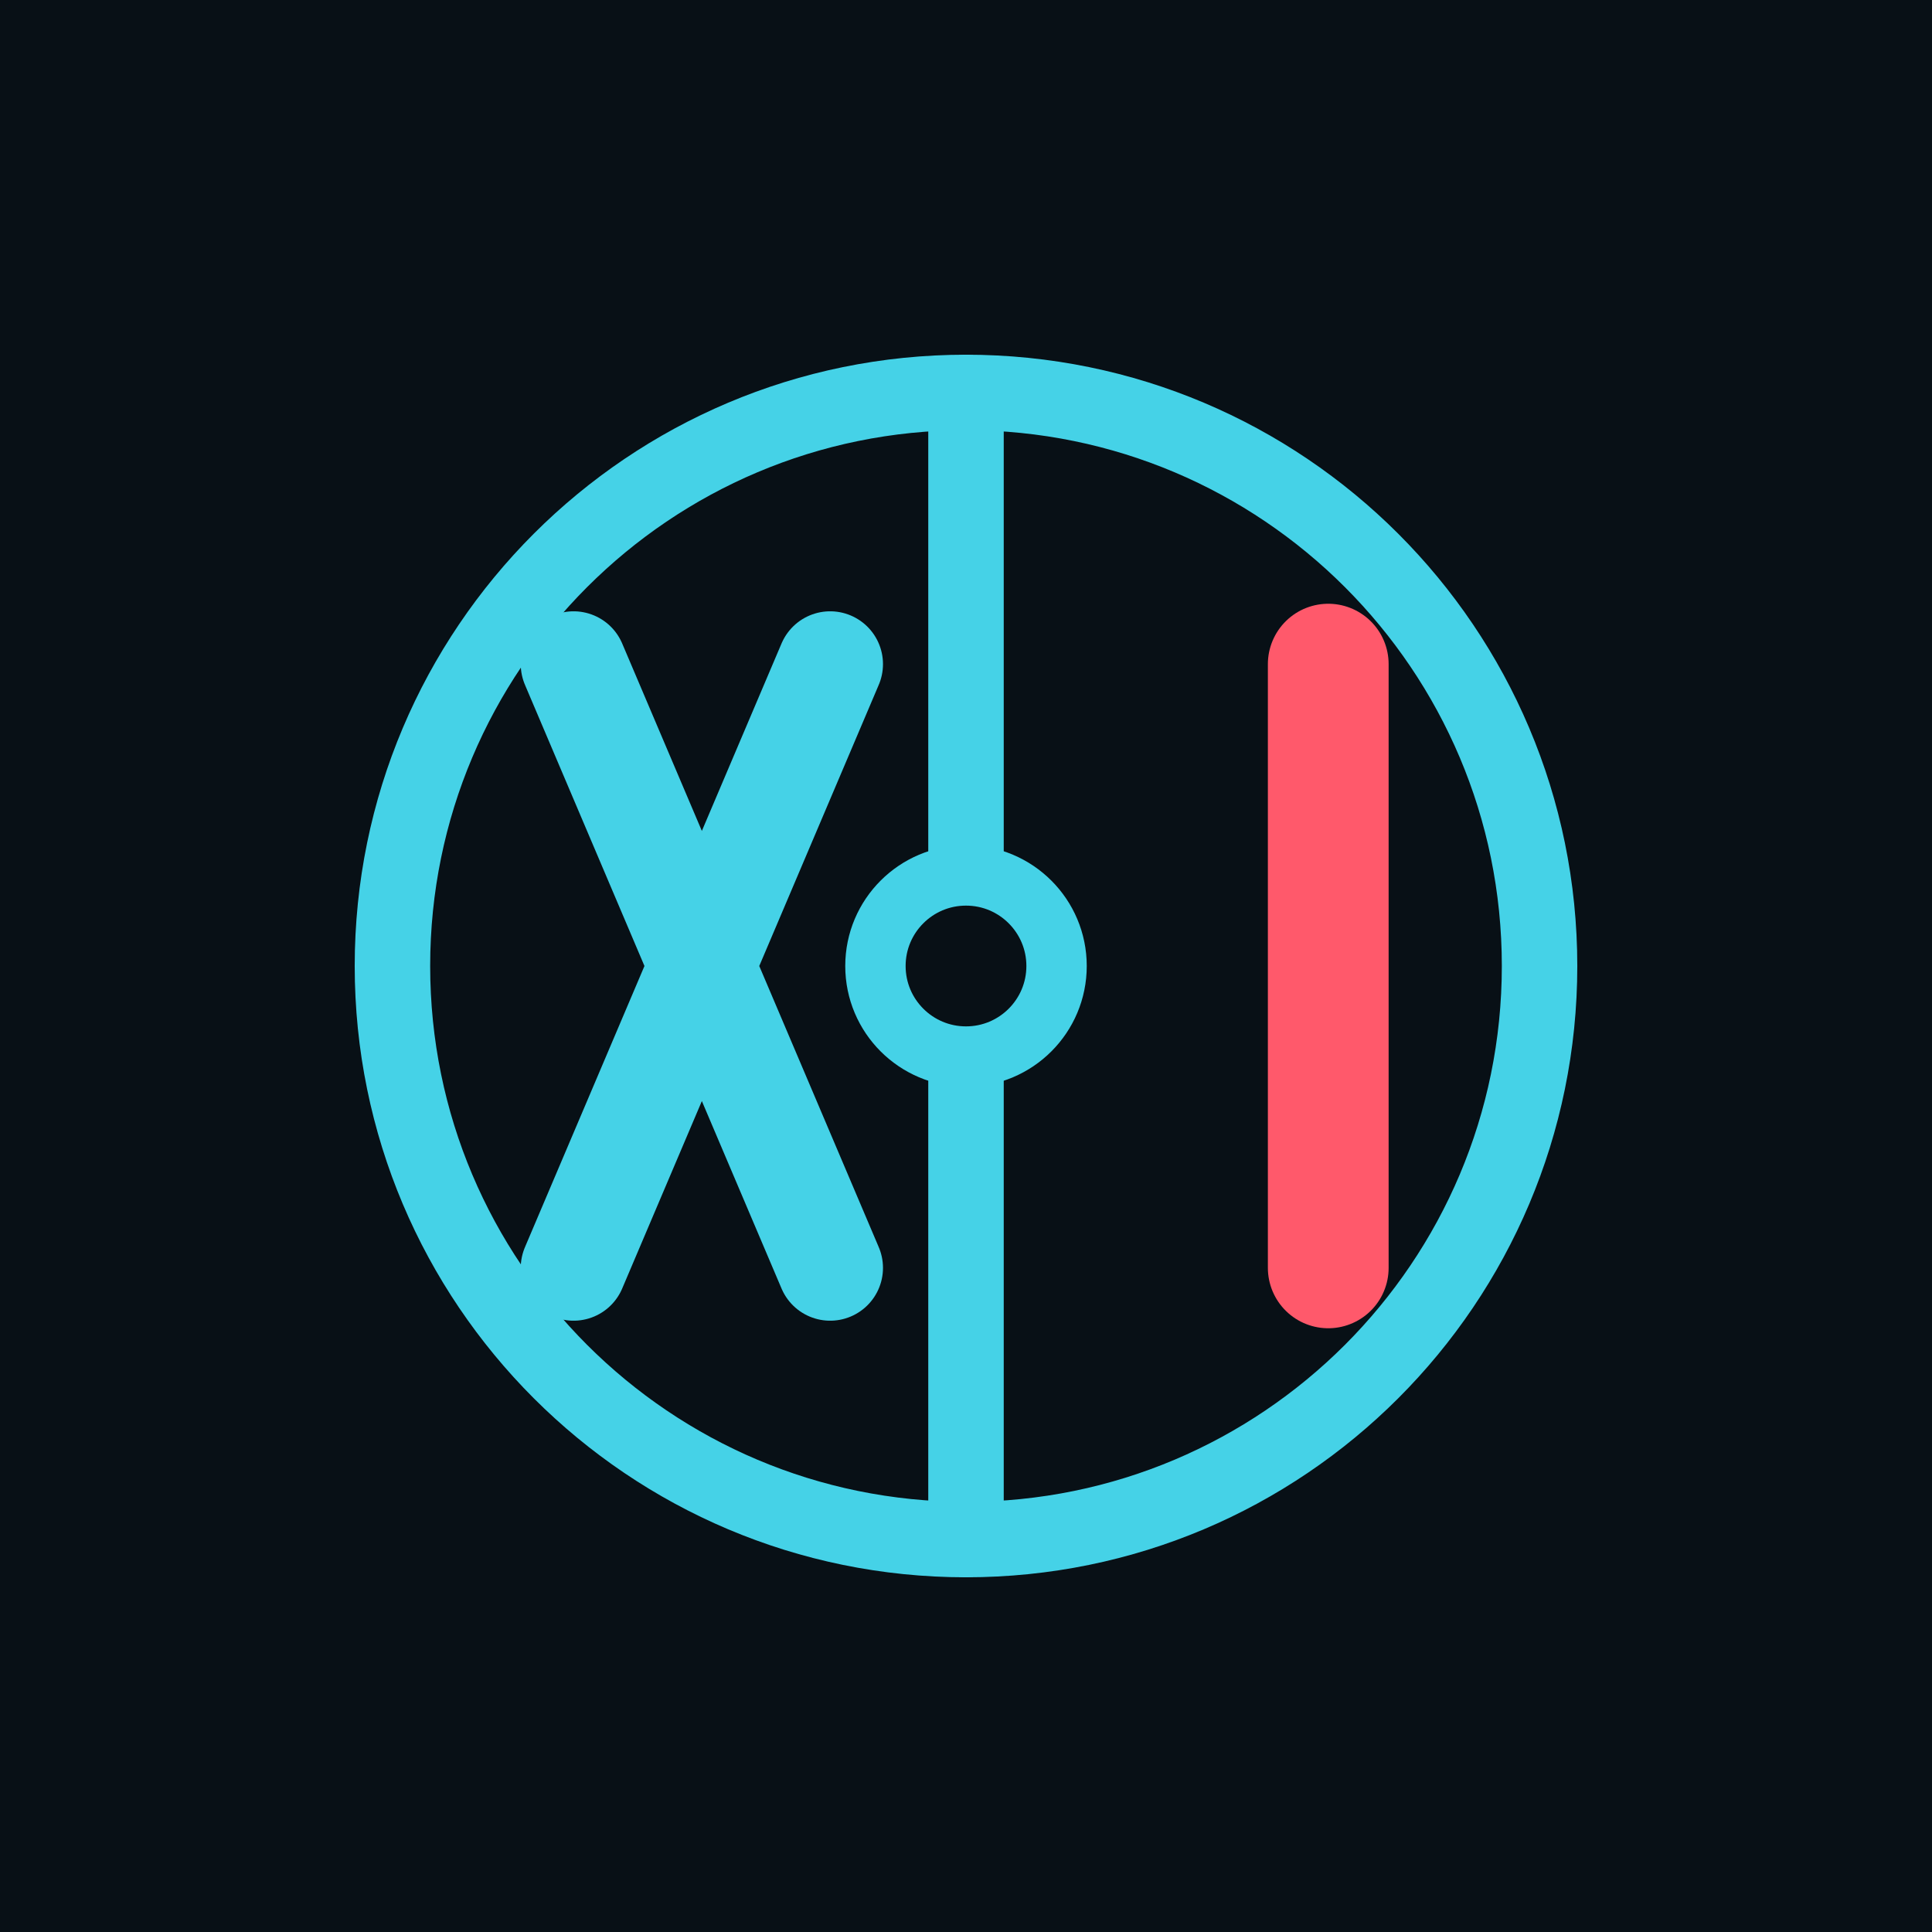
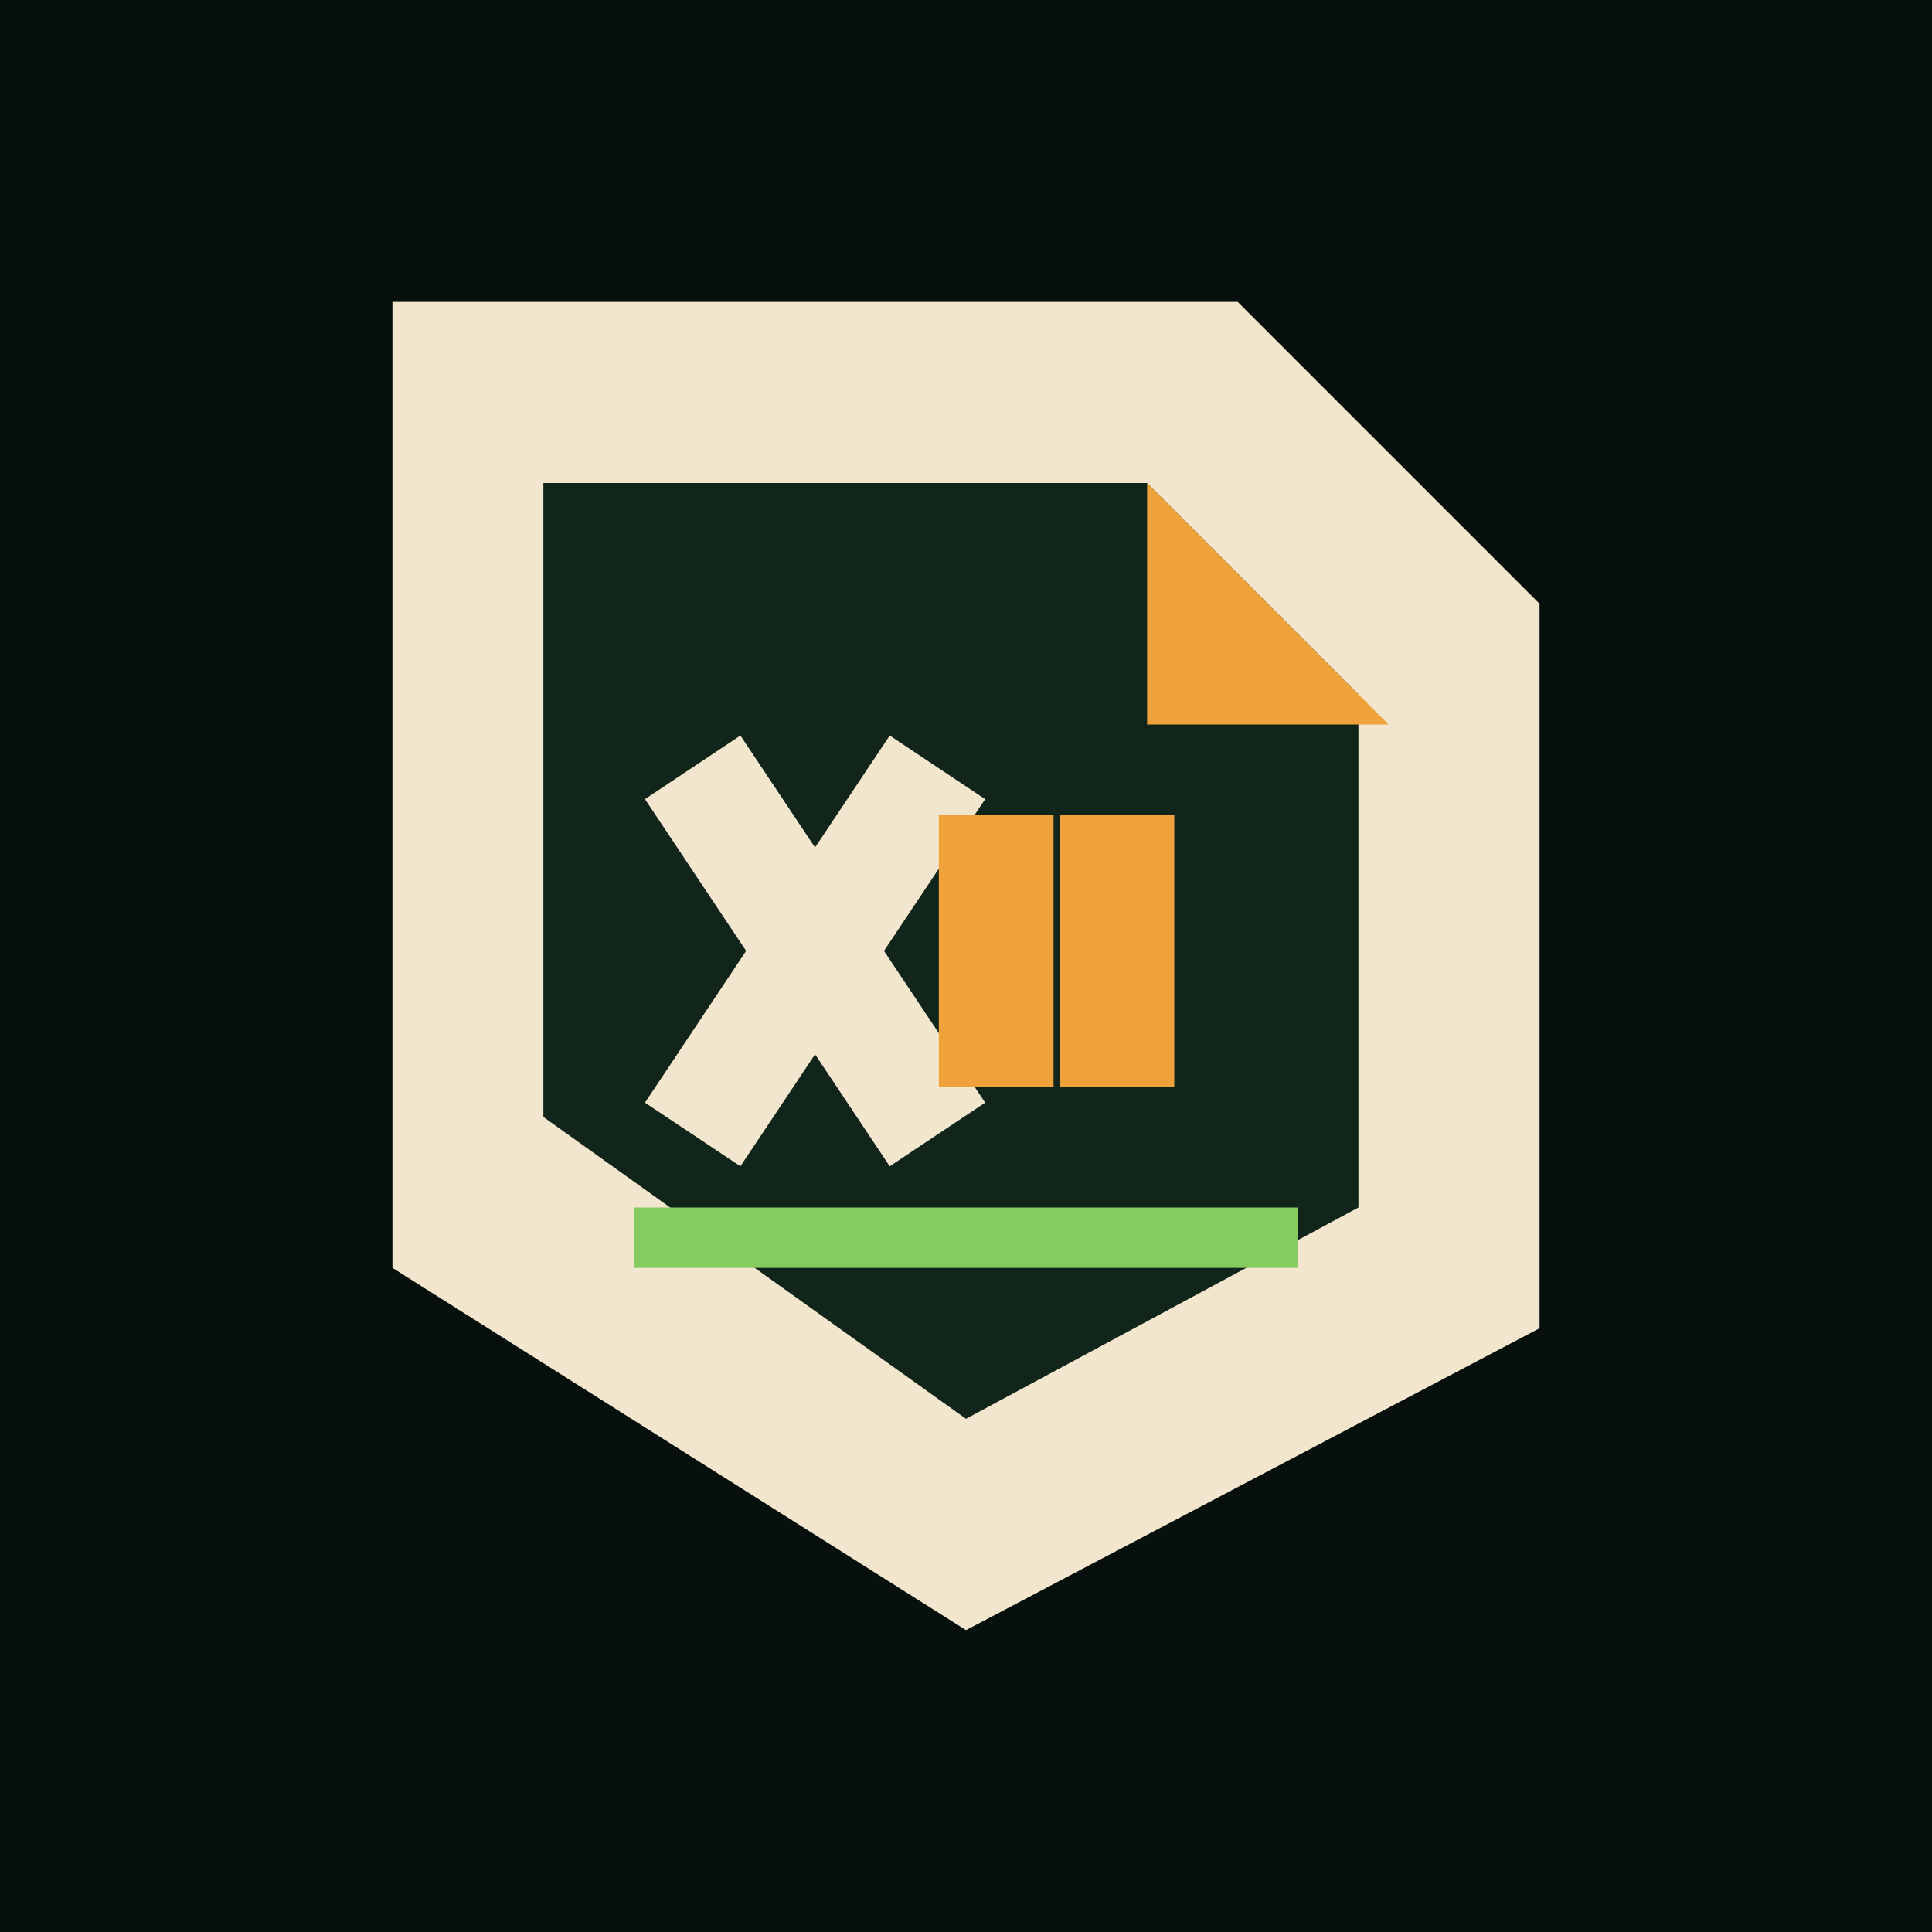
<svg xmlns="http://www.w3.org/2000/svg" width="512" height="512" viewBox="0 0 64 64" role="img" aria-labelledby="title">
-   <rect width="64" height="64" fill="#081016" />
-   <circle cx="32" cy="32" r="19" fill="none" stroke="#45d2e7" stroke-width="2.5" />
-   <path d="M32 13v38" fill="none" stroke="#45d2e7" stroke-width="2.5" stroke-linecap="round" />
-   <circle cx="32" cy="32" r="3" fill="#081016" stroke="#45d2e7" stroke-width="2" />
-   <path d="m19 22 8.5 20m0-20L19 42" fill="none" stroke="#45d2e7" stroke-width="3.5" stroke-linecap="round" />
-   <path d="M44 22v20" fill="none" stroke="#ff596b" stroke-width="4" stroke-linecap="round" />
+   <rect width="64" height="64" rx="0" fill="#07100c" />
+   <path d="M13 10h28l10 10v24L32 54 13 42Z" fill="#f2e7ce" />
+   <path d="M18 16h20l7 7v17L32 47 18 37Z" fill="#12251a" />
+   <path d="M38 16v8h8Z" fill="#f0a23a" />
+   <path d="m24 27 6 9m0-9-6 9" fill="none" stroke="#f2e7ce" stroke-width="3.8" stroke-linecap="square" />
+   <path d="M33 27v9m4 -9v9" fill="none" stroke="#f0a23a" stroke-width="3.8" />
+   <path d="M21 41h22" fill="none" stroke="#84cb60" stroke-width="2" />
</svg>
